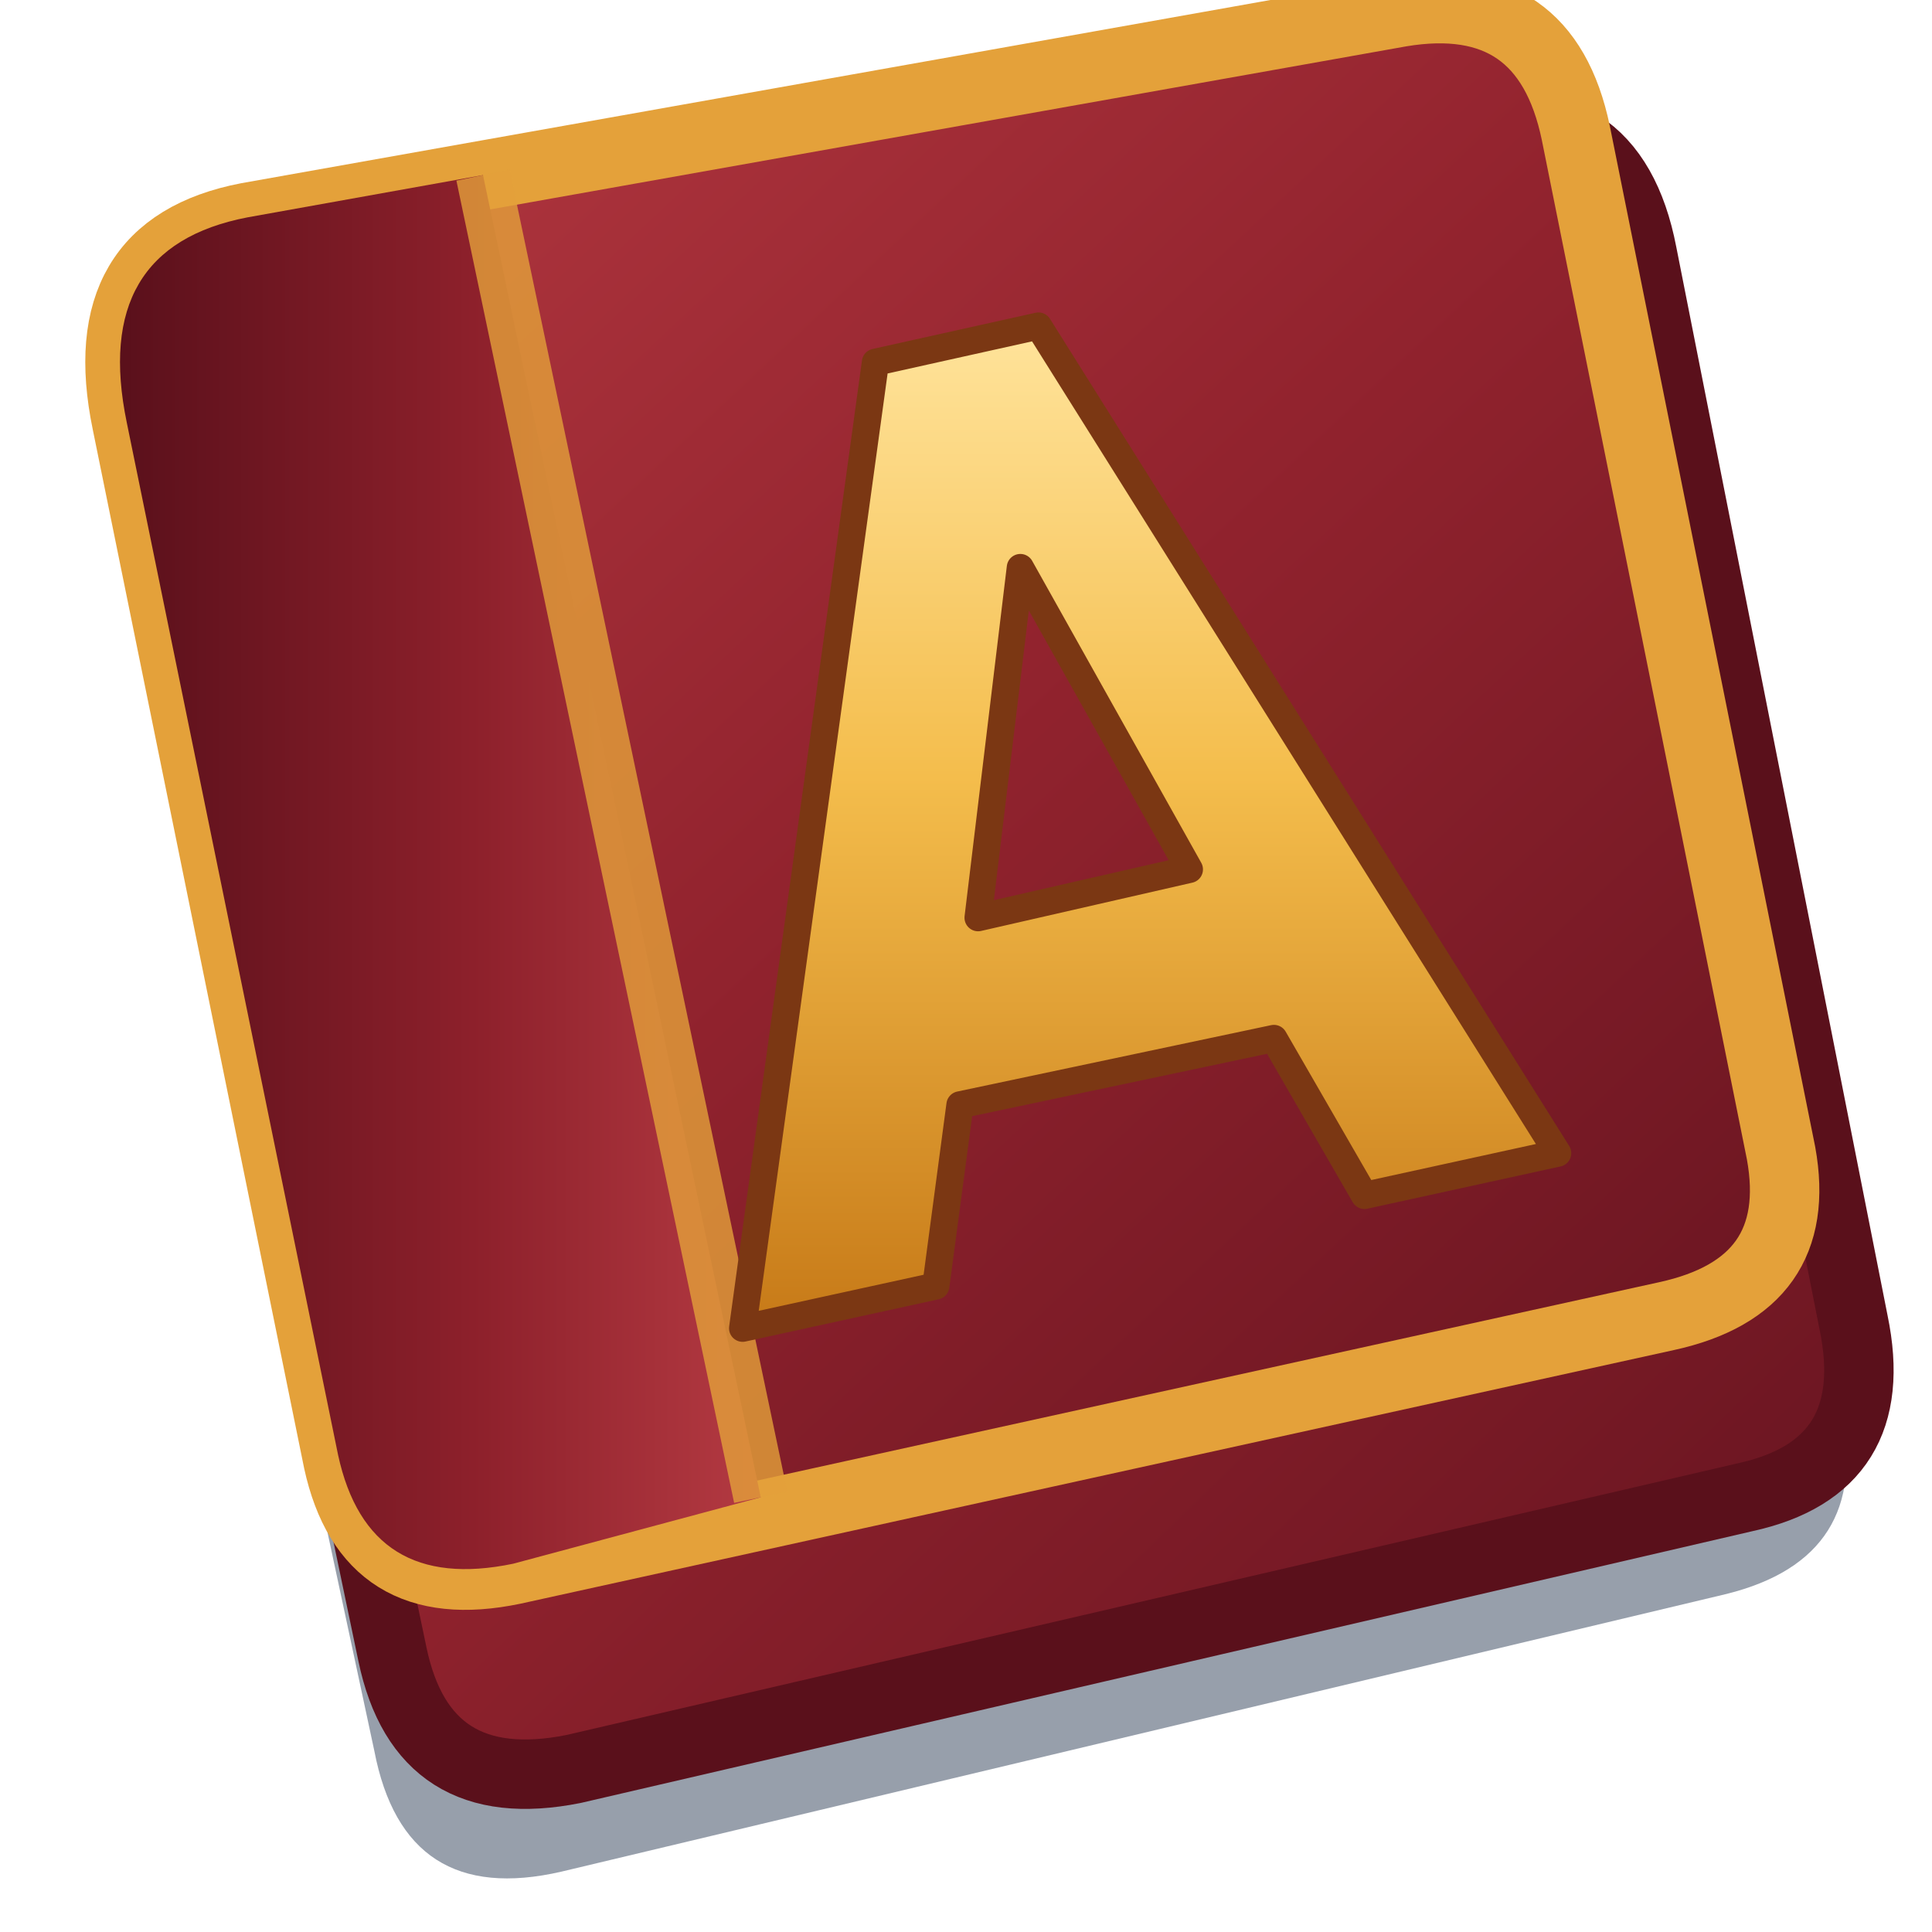
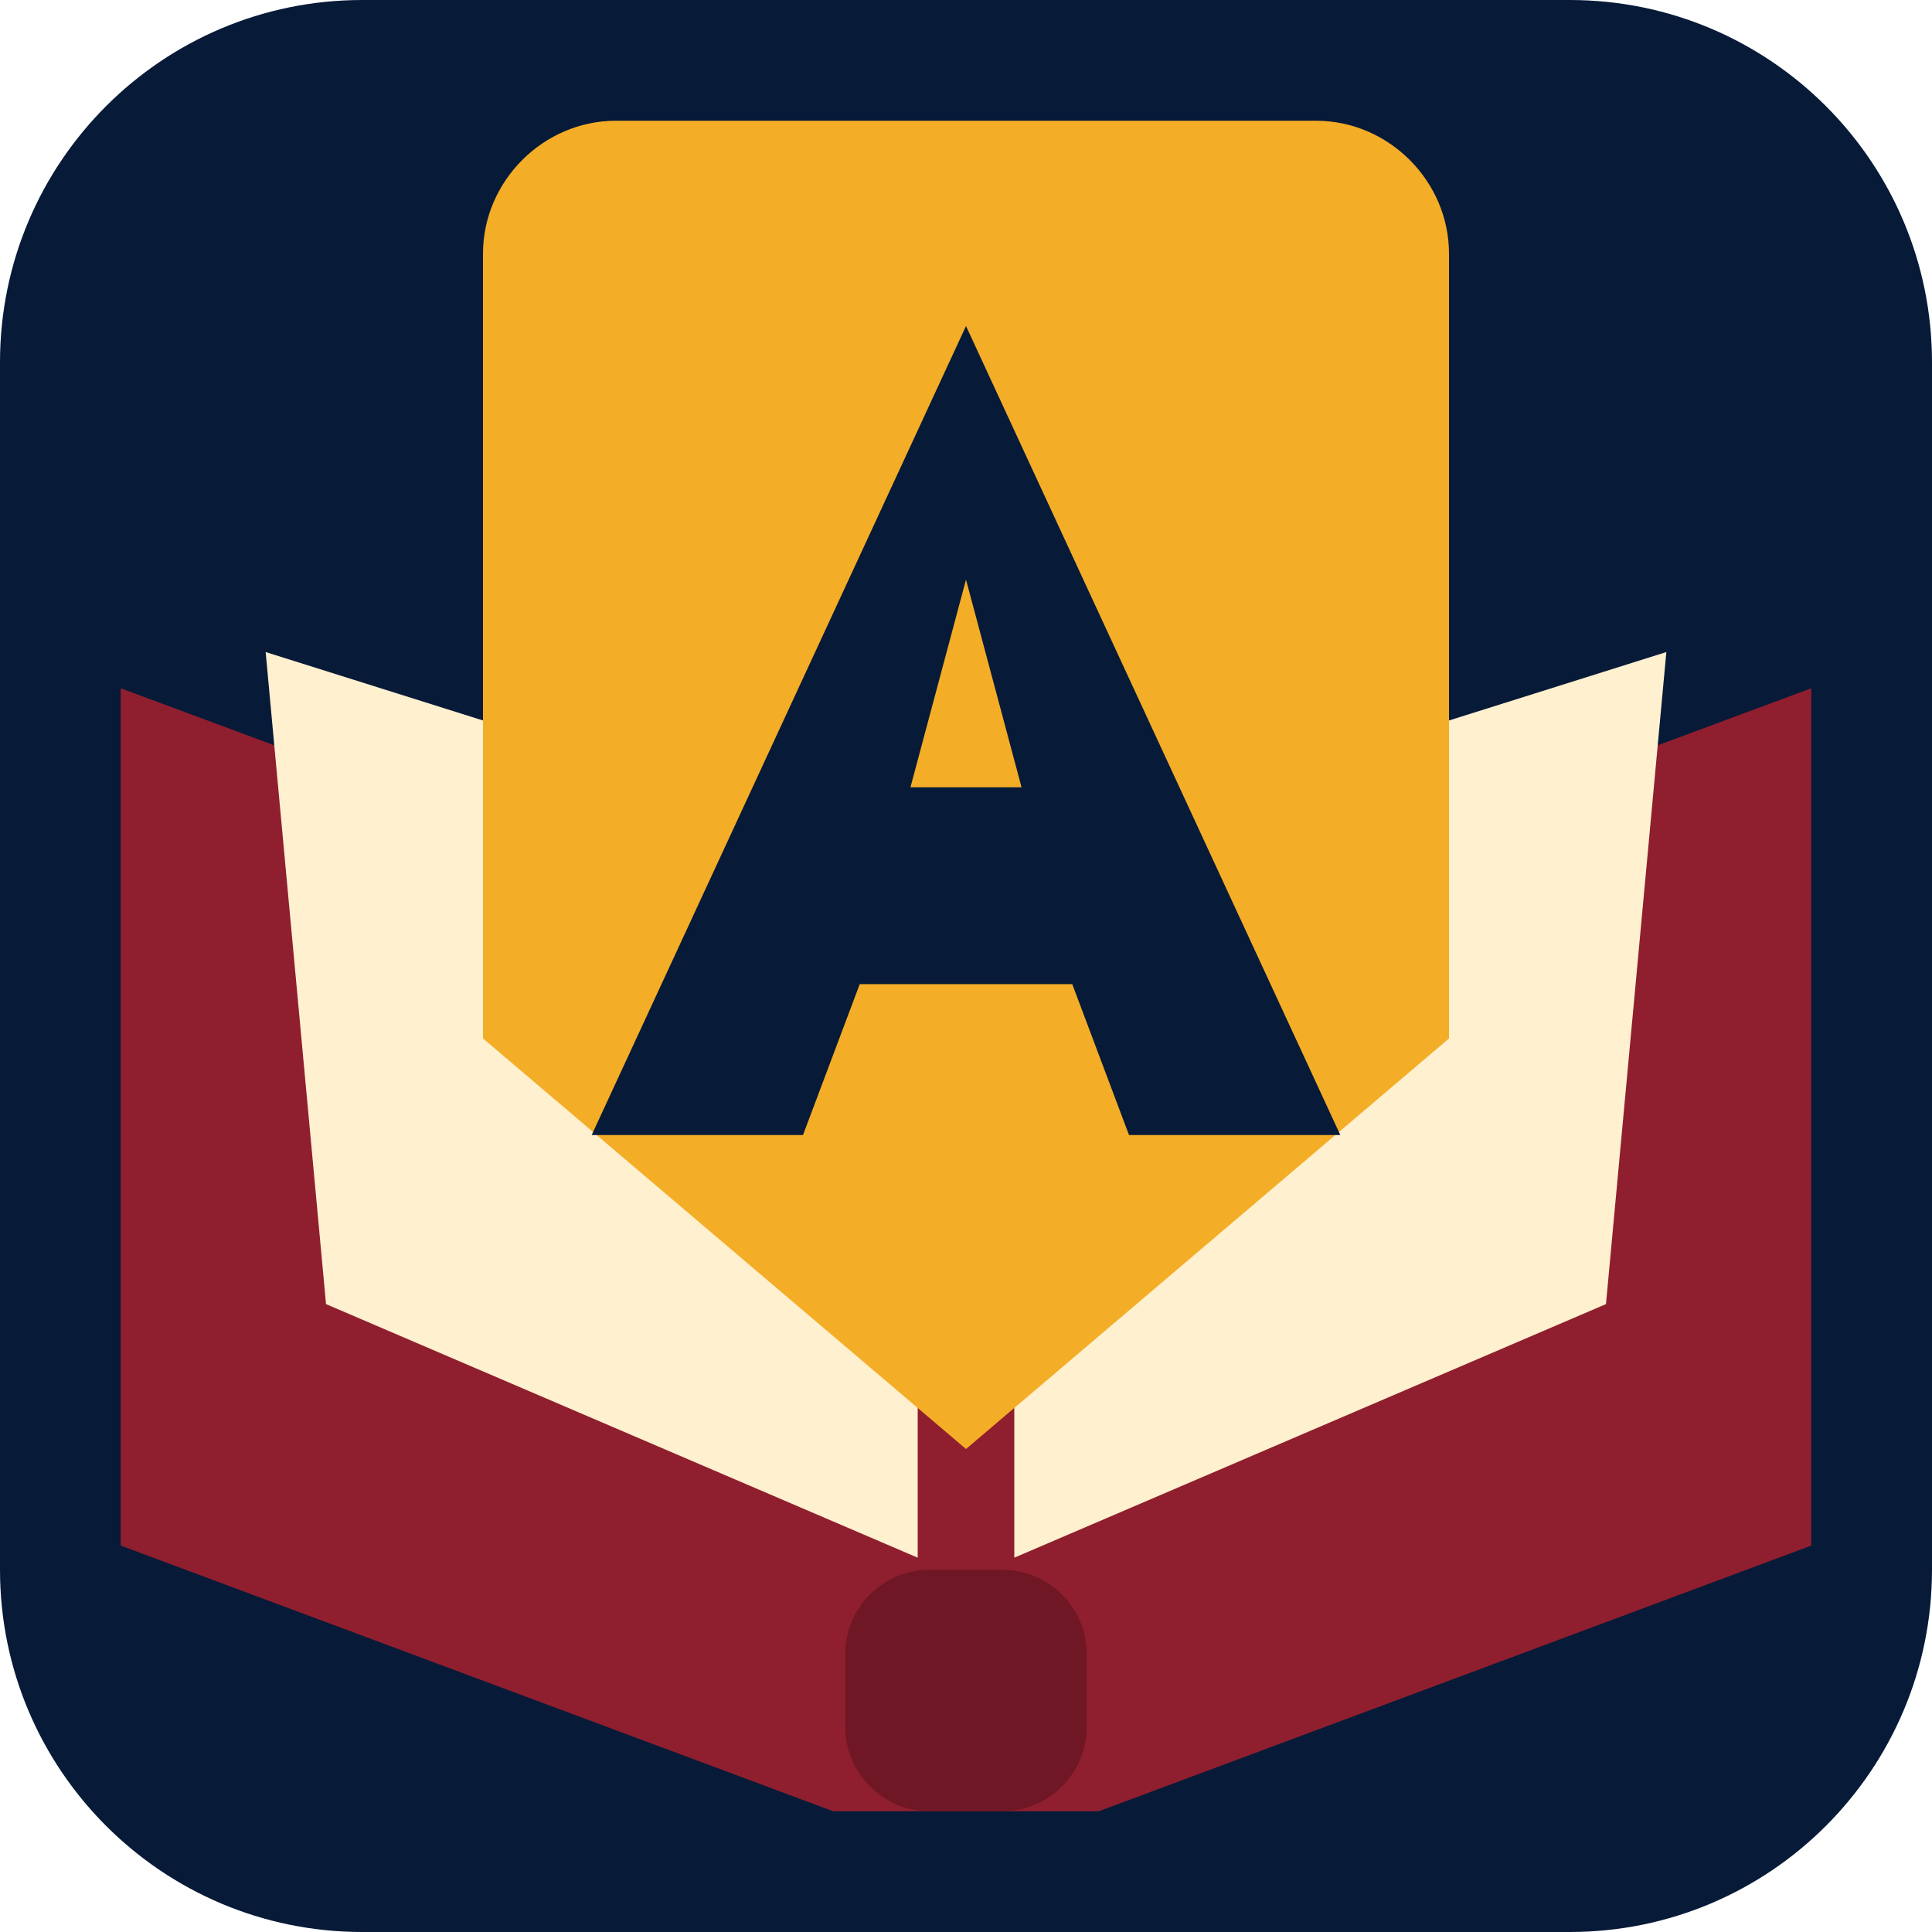
- <svg xmlns="http://www.w3.org/2000/svg" viewBox="0 0 32 32" role="img" aria-label="Acervo">
-   <defs>
-     <linearGradient id="cover" x1="0" y1="0" x2="1" y2="1">
-       <stop offset="0" stop-color="#b83b43" />
-       <stop offset=".48" stop-color="#92232e" />
-       <stop offset="1" stop-color="#64131f" />
-     </linearGradient>
-     <linearGradient id="spine" x1="0" y1="0" x2="1" y2="0">
-       <stop offset="0" stop-color="#5a101b" />
-       <stop offset=".55" stop-color="#8d202b" />
-       <stop offset="1" stop-color="#b43a42" />
-     </linearGradient>
-     <linearGradient id="pages" x1="0" y1="0" x2="0" y2="1">
-       <stop offset="0" stop-color="#fff0c9" />
-       <stop offset="1" stop-color="#dca957" />
-     </linearGradient>
-     <linearGradient id="gold" x1="0" y1="0" x2="0" y2="1">
-       <stop offset="0" stop-color="#ffe39a" />
-       <stop offset=".45" stop-color="#f4bd4c" />
-       <stop offset="1" stop-color="#c77a18" />
-     </linearGradient>
-   </defs>
-   <path d="M4.2 7.4 23.6 3.1q2.8-.6 3.3 2.2l3.6 18.1q.5 2.4-1.9 3L9.3 31q-2.6.6-3.1-2L2.3 10.8q-.6-2.7 1.9-3.4Z" fill="#071a38" opacity=".42" />
-   <path d="M5 6.4 24.1 2.2q2.6-.6 3.1 2l3.5 17.7q.5 2.4-1.8 2.9L9.5 29.3q-2.5.5-3-1.9L2.8 9.7Q2.3 7 5 6.4Z" fill="url(#cover)" stroke="#5a101b" stroke-width="1.15" stroke-linejoin="round" />
-   <path d="m7 7.7 17.3-3.8 3.4 17.2-17.5 4.1Z" fill="url(#pages)" stroke="#9b5c24" stroke-width=".85" stroke-linejoin="round" />
-   <path d="m10.2 23.3 17.5-4.1.4 1.9-17.5 4.1Z" fill="#fff0c4" />
-   <path d="m11.1 23.8 16.6-3.9M11.6 25l16.3-3.8" fill="none" stroke="#c78a3d" stroke-width=".55" stroke-linecap="round" opacity=".85" />
-   <path d="M4.1 3.6 23.2.2q2.4-.4 2.9 2l3.4 16.9q.4 2.2-1.9 2.7L8.5 26q-2.4.5-2.9-1.8L2.1 7q-.6-2.9 2-3.4Z" fill="url(#cover)" stroke="#e4a13a" stroke-width="1.15" stroke-linejoin="round" />
-   <path d="M4.1 3.6 8 2.9l4.6 21.9-4.1 1.1q-2.4.5-2.9-1.8L2.1 7q-.6-2.9 2-3.4Z" fill="url(#spine)" />
-   <path d="m8 2.9 4.6 21.9" fill="none" stroke="#e3a03a" stroke-width=".9" opacity=".8" />
-   <path d="m17.2 5.4 8.6 13.7-3.2.7-1.5-2.6-5.2 1.1-.4 3-3.2.7 2.2-16Zm-1 9.8 3.5-.8-2.8-5Z" fill="url(#gold)" fill-rule="evenodd" stroke="#7b3713" stroke-width=".45" stroke-linejoin="round" />
+ <svg xmlns="http://www.w3.org/2000/svg" viewBox="0 0 16 16" role="img" aria-label="Acervo">
+   <rect width="16" height="16" rx="3" fill="#071a38" />
+   <path d="M1 5.7 4.5 7 8 11.4 11.5 7 15 5.7v7.1L9.1 15H6.9L1 12.8Z" fill="#8f1f2e" />
+   <path d="M2.2 5.4 7.6 7.1v5.8L2.7 10.8Z" fill="#fff0cf" />
+   <path d="M13.8 5.4 8.4 7.1v5.8l4.9-2.1Z" fill="#fff0cf" />
+   <path d="M4 2.1c0-.6.5-1.1 1.1-1.1h5.8c.6 0 1.1.5 1.1 1.1v6.5L8 12 4 8.6Z" fill="#f4ad27" />
+   <path fill="#071a38" fill-rule="evenodd" d="M8 2.7 11.1 9.4H9.35l-.47-1.25H7.12l-.47 1.25H4.9Zm0 2.1-.46 1.72h.92Z" />
+   <rect x="7" y="13" width="2" height="2" rx=".7" fill="#6f1724" />
</svg>
